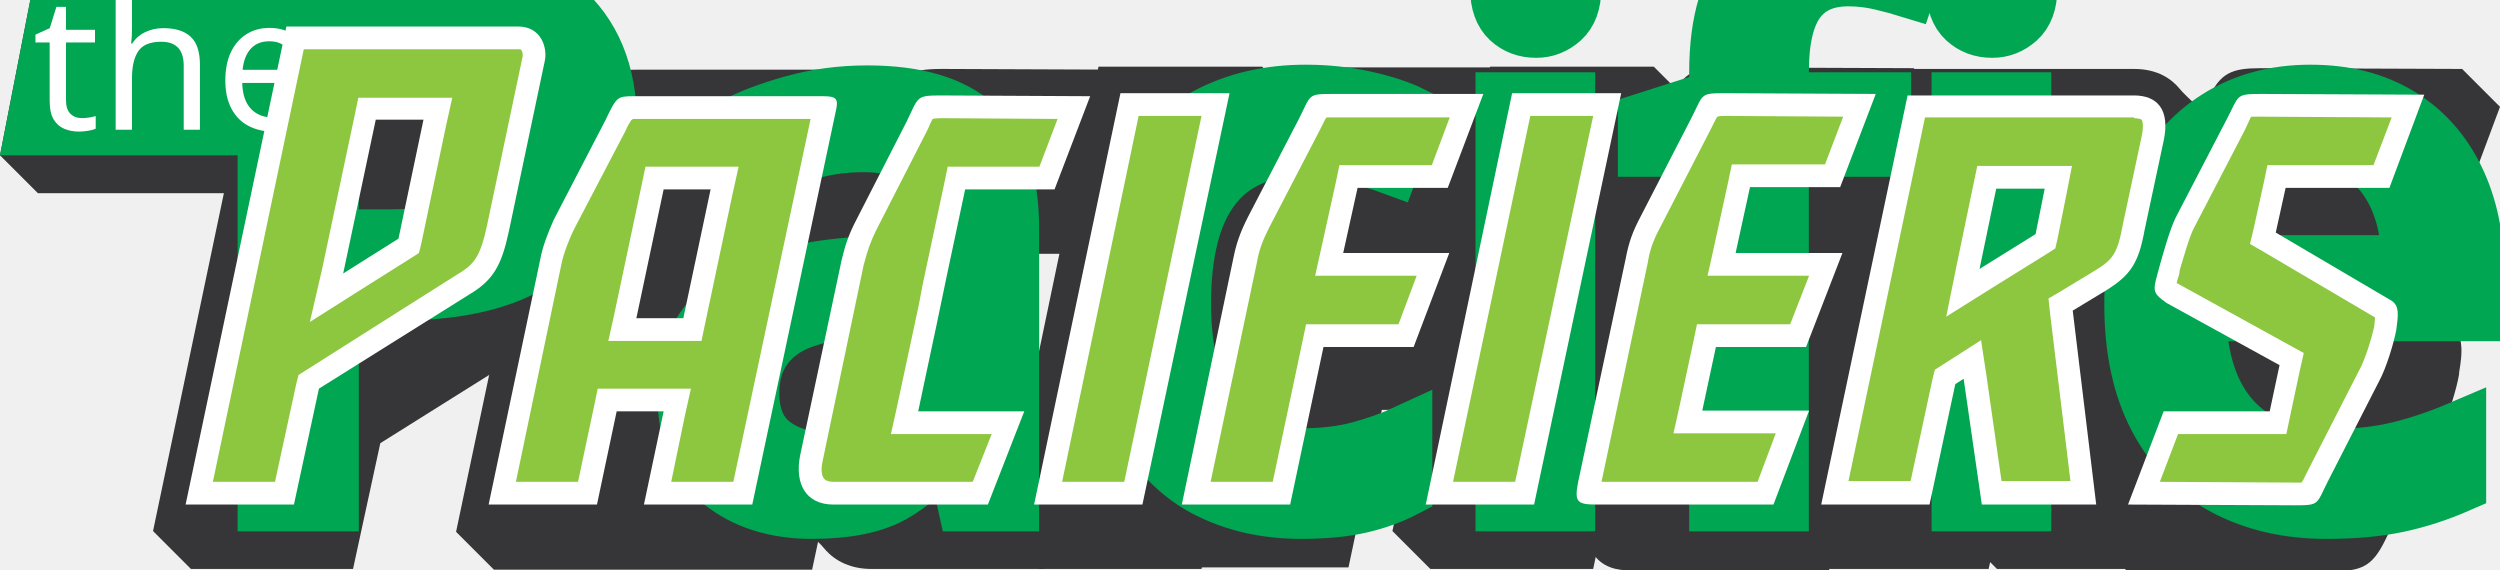
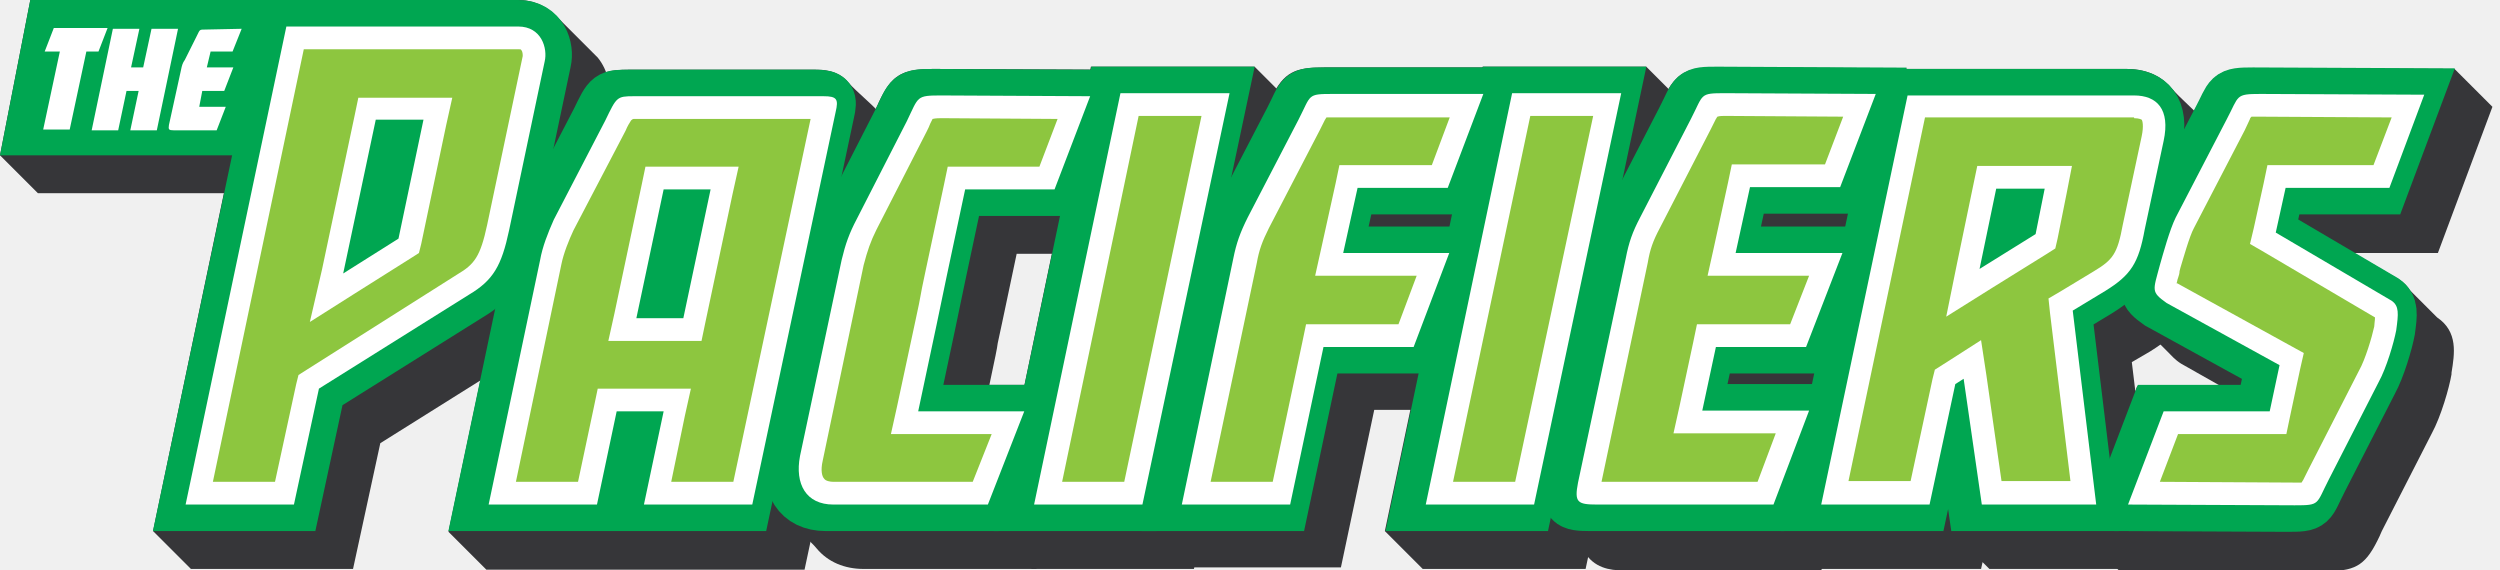
- <svg xmlns="http://www.w3.org/2000/svg" version="1.1" id="Layer_3" x="0px" y="0px" viewBox="0 0 330 75.2" enable-background="new 0 0 330 75.2" xml:space="preserve">
-   <polygon id="XMLID_14_" fill="#363639" points="44.3,0 4,0 0,20.5 5,25.5 49.3,25.5 49.3,5 " />
+ <svg xmlns="http://www.w3.org/2000/svg" version="1.1" id="Layer_3" x="0px" y="0px" viewBox="-234 263.8 330 75.2" enable-background="new -234 263.8 330 75.2" xml:space="preserve">
+   <polygon id="XMLID_14_" fill="#363639" points="-189.7,263.8 -230,263.8 -234,284.3 -229,289.3 -184.7,289.3 -184.7,268.8 " />
  <g id="XMLID_2_">
-     <path id="XMLID_3_" fill="#363639" d="M118,15.9c-1.2-1.6-4.1-3.9-5-5c-1.4-1.7-3.5-1.7-4.4-1.7H83.9c0,0,0,0,0,0   c-4.3,0-5.3,1.3-7.1,5L70,27.4l-0.1,0.2c-0.7,1.7-1.6,3.9-2,6.1l-7.7,36.5l5,5h42l11.6-54.5C118.9,19.7,119.4,17.7,118,15.9z" />
-     <path id="XMLID_5_" fill="#363639" d="M135.2,33.5h11.4l7.4-19.3l-5-5l-24.7-0.1c-4.3,0-5.6,0.8-7.3,4.4c-0.1,0.3-0.3,0.6-0.4,0.9   L110,27.3c-1.1,2.1-1.7,3.8-2.3,6.3l-5.5,26c-0.6,3.1,0,5.9,1.6,7.8c0.9,1.1,4.4,4.2,5,5c1.5,1.8,3.7,2.7,6.2,2.7h22.8l7.5-19.3   l-5-5h-8.7c0.8-3.8,1-4.7,1.1-5.5C132.9,44.3,133.2,43.1,135.2,33.5z" />
-     <polygon id="XMLID_6_" fill="#363639" points="166.6,8.8 145,8.8 132.2,70.1 137.2,75.1 158.6,75.1 171.6,13.8  " />
-     <polygon id="XMLID_7_" fill="#363639" points="218.3,8.8 196.7,8.8 183.8,70.1 188.8,75.1 210.3,75.1 223.3,13.8  " />
-     <path id="XMLID_21_" fill="#363639" d="M78.9,7.6c-0.1-0.1-0.2-0.2-0.3-0.3l0,0l-0.4-0.4c0,0-0.1-0.1-0.1-0.1l-4.9-4.9   C71.9,0.7,70.3,0,68.4,0H34.9L20.2,70.1l5,5h21.4l3.6-16.6l18.5-11.6c4.5-2.7,5.9-5.7,6.9-10.8l4.7-22.2   C80.8,11.8,80.3,9.3,78.9,7.6z" />
-     <path id="XMLID_8_" fill="#363639" d="M205.8,13.9l-5-5h-25c-3.9,0-5.3,0.6-7,4c-0.2,0.4-0.4,0.8-0.6,1.2l-6.7,12.9   c-1.2,2.3-1.7,4-2.2,6.2l-7.7,36.7l5,5h21.4l4.4-20.8H194l7.4-19.4l-2.5-2.5L205.8,13.9z" />
-     <path id="XMLID_16_" fill="#363639" d="M250.6,32.3l7-18.3l-5-5l-25-0.1c-3.9,0-5.3,0.6-7,4c-0.2,0.4-0.4,0.8-0.6,1.3l-6.7,13   c-1.2,2.2-1.8,4-2.2,6.3l-6.3,29.7c-0.2,1.2-0.7,3.5,0.8,5.3c1.1,1.3,4.2,4,5,5c1.5,1.8,3.7,1.8,5.1,1.8h25.7l7.4-19.4l-2.6-2.6   l7-18.2L250.6,32.3z" />
-     <path id="XMLID_10_" fill="#363639" d="M292.7,16.7c-0.7-0.9-4.4-4.2-5-5c-1-1.2-2.8-2.6-6-2.6h-32.7l-12.9,61l5,5h21.4l0.2-0.9   l0.9,0.9h22.1l-3.3-27.3l2.4-1.4c4.2-2.6,5.8-5,6.8-10.4l2.5-11.6C294.7,21.2,294.2,18.6,292.7,16.7z" />
-     <path id="XMLID_12_" fill="#363639" d="M322.7,41.9l-3.6-3.6c-0.3-0.5-0.8-1-1.4-1.4l-6-3.5h11.1l7.2-19.3l-5-5l-26.6-0.1   c-3.8,0-5.3,0.6-6.9,4c-0.2,0.4-0.4,0.8-0.7,1.3L284,27.2c-0.8,1.6-1.6,4.2-2.2,6.5l-0.4,1.4c-0.7,2.4-1,4.3,0.6,6.2l0,0l0.1,0.1   c0.2,0.3,0.5,0.5,0.8,0.8l4.2,4.2c0.5,0.5,1,1.1,1.8,1.6l5.3,3h-11.1l-7.4,19.3l5,5l27.1,0.1c3.9,0,5.3-0.6,7-4   c0.2-0.4,0.4-0.8,0.6-1.3l6.6-12.9c1.2-2.2,2.3-6,2.6-7.8l0-0.2C325,46.7,325.5,43.8,322.7,41.9z" />
+     <path id="XMLID_3_" fill="#363639" d="M-117,279.7c-1.2-1.6-4.1-3.9-5-5c-1.4-1.7-3.5-1.7-4.4-1.7h-24.7l0,0c-4.3,0-5.3,1.3-7.1,5   l-6.8,13.2l-0.1,0.2c-0.7,1.7-1.6,3.9-2,6.1l-7.7,36.5l5,5h42l11.6-54.5C-116.1,283.5-115.6,281.5-117,279.7z" />
+     <path id="XMLID_5_" fill="#363639" d="M-99.8,297.3h11.4L-81,278l-5-5l-24.7-0.1c-4.3,0-5.6,0.8-7.3,4.4c-0.1,0.3-0.3,0.6-0.4,0.9   l-6.6,12.9c-1.1,2.1-1.7,3.8-2.3,6.3l-5.5,26c-0.6,3.1,0,5.9,1.6,7.8c0.9,1.1,4.4,4.2,5,5c1.5,1.8,3.7,2.7,6.2,2.7h22.8l7.5-19.3   l-5-5h-8.7c0.8-3.8,1-4.7,1.1-5.5C-102.1,308.1-101.8,306.9-99.8,297.3z" />
+     <polygon id="XMLID_6_" fill="#363639" points="-68.4,272.6 -90,272.6 -102.8,333.9 -97.8,338.9 -76.4,338.9 -63.4,277.6  " />
+     <polygon id="XMLID_7_" fill="#363639" points="-16.7,272.6 -38.3,272.6 -51.2,333.9 -46.2,338.9 -24.7,338.9 -11.7,277.6  " />
+     <path id="XMLID_21_" fill="#363639" d="M-155.1,271.4c-0.1-0.1-0.2-0.2-0.3-0.3l0,0l-0.4-0.4l-0.1-0.1l-4.9-4.9   c-1.3-1.2-2.9-1.9-4.8-1.9h-33.5l-14.7,70.1l5,5h21.4l3.6-16.6l18.5-11.6c4.5-2.7,5.9-5.7,6.9-10.8l4.7-22.2   C-153.2,275.6-153.7,273.1-155.1,271.4z" />
+     <path id="XMLID_8_" fill="#363639" d="M-29.2,277.7l-5-5h-25c-3.9,0-5.3,0.6-7,4c-0.2,0.4-0.4,0.8-0.6,1.2l-6.7,12.9   c-1.2,2.3-1.7,4-2.2,6.2l-7.7,36.7l5,5H-57l4.4-20.8H-41l7.4-19.4l-2.5-2.5L-29.2,277.7z" />
+     <path id="XMLID_16_" fill="#363639" d="M15.6,296.1l7-18.3l-5-5l-25-0.1c-3.9,0-5.3,0.6-7,4c-0.2,0.4-0.4,0.8-0.6,1.3l-6.7,13   c-1.2,2.2-1.8,4-2.2,6.3l-6.3,29.7c-0.2,1.2-0.7,3.5,0.8,5.3c1.1,1.3,4.2,4,5,5c1.5,1.8,3.7,1.8,5.1,1.8H6.4l7.4-19.4l-2.6-2.6   l7-18.2L15.6,296.1z" />
+     <path id="XMLID_10_" fill="#363639" d="M57.7,280.5c-0.7-0.9-4.4-4.2-5-5c-1-1.2-2.8-2.6-6-2.6H14l-12.9,61l5,5h21.4l0.2-0.9   l0.9,0.9h22.1l-3.3-27.3l2.4-1.4c4.2-2.6,5.8-5,6.8-10.4l2.5-11.6C59.7,285,59.2,282.4,57.7,280.5z" />
+     <path id="XMLID_12_" fill="#363639" d="M87.7,305.7l-3.6-3.6c-0.3-0.5-0.8-1-1.4-1.4l-6-3.5h11.1l7.2-19.3l-5-5l-26.6-0.1   c-3.8,0-5.3,0.6-6.9,4c-0.2,0.4-0.4,0.8-0.7,1.3L49,291c-0.8,1.6-1.6,4.2-2.2,6.5l-0.4,1.4c-0.7,2.4-1,4.3,0.6,6.2l0,0l0.1,0.1   c0.2,0.3,0.5,0.5,0.8,0.8l4.2,4.2c0.5,0.5,1,1.1,1.8,1.6l5.3,3H48.1l-7.4,19.3l5,5l27.1,0.1c3.9,0,5.3-0.6,7-4   c0.2-0.4,0.4-0.8,0.6-1.3L87,321c1.2-2.2,2.3-6,2.6-7.8V313C90,310.5,90.5,307.6,87.7,305.7z" />
  </g>
-   <text id="XMLID_1_" transform="matrix(1 0 0 1 25.1655 66.6328)" fill="#00A651" stroke="#00A651" stroke-width="7" stroke-miterlimit="2" font-family="'RevengerStrongBB-Italic'" font-size="100px">Pacifiers</text>
-   <polygon id="XMLID_11_" fill="#00A651" points="0,20.5 44.3,20.5 44.3,0 4,0 " />
-   <text id="XMLID_28_" transform="matrix(1 0 0 1 4.2896 17.1211)" fill="#FFFFFF" font-family="'RevengerStrongBB-Italic'" font-size="24.61px">the</text>
+   <g enable-background="new    ">
+     <path fill="#00A651" d="M-196.2,267.3h30.6c3.1,0,3.9,2.9,3.5,4.6l-4.7,22.3c-1,4.7-2.1,6.6-5.3,8.5l-19.8,12.4l-3.3,15.3h-14.3   L-196.2,267.3z M-181.4,295.3l3.3-15.7h-6.3l-4.3,20.3L-181.4,295.3z" />
+     <path fill="#00A651" d="M-126.3,276.5c1.8,0,2,0.4,1.6,2.1l-11,51.8H-150l2.6-12.3h-6.2l-2.6,12.3h-14.3l6.8-32.3   c0.3-1.7,1-3.5,1.8-5.3l6.8-13.1c1.6-3.3,1.5-3.2,4.3-3.2H-126.3z M-144.8,305.8l3.6-17h-6.2l-3.6,17H-144.8z" />
+     <path fill="#00A651" d="M-91.1,276.5l-4.7,12.3h-11.8c-5.2,24.4-1,4.9-6.2,29.3h14l-4.8,12.3H-125c-3.6,0-5.1-2.7-4.4-6.4l5.5-25.9   c0.5-2.1,1-3.5,2-5.4l6.6-12.9c1.6-3.3,1.2-3.4,4.6-3.4L-91.1,276.5z" />
+     <path fill="#00A651" d="M-87.1,276.1h14.4l-11.5,54.3h-14.3L-87.1,276.1z" />
+     <path fill="#00A651" d="M-48.4,309.6h-11.9l-4.4,20.8H-79l6.8-32.5c0.4-2,0.9-3.4,1.9-5.4l6.7-12.9c1.7-3.3,1.1-3.4,4.5-3.4h19.9   l-4.7,12.4h-11.9l-1.9,8.6h14L-48.4,309.6z" />
+     <path fill="#00A651" d="M-35.4,276.1H-21l-11.5,54.3h-14.3L-35.4,276.1z" />
+     <path fill="#00A651" d="M12.6,276.2l-4.7,12.3H-4l-1.9,8.7H8.2l-4.8,12.4H-8.5l-1.8,8.4H3.8l-4.7,12.4h-23.3c-2.6,0-3-0.3-2.5-2.9   l6.3-29.6c0.4-2.1,0.9-3.5,1.9-5.4l6.7-13c1.7-3.3,1.1-3.4,4.5-3.4L12.6,276.2z" />
+     <path fill="#00A651" d="M16.8,276.4c11,0,19.1,0,29.9,0c3,0,4.8,1.8,3.9,6l-2.5,11.7c-0.8,4.4-1.8,6-5.2,8.1l-4.3,2.6l3.1,25.6   H26.6l-2.4-16.6l-1.1,0.7l-3.4,15.9H5.4L16.8,276.4z M33.7,294.7l1.2-6h-6.4l-2.2,10.6L33.7,294.7z" />
+     <path fill="#00A651" d="M85,276.3l-4.6,12.3H66.7l-1.3,5.9l15.3,9c1,0.7,0.9,1.7,0.6,3.9c-0.3,1.6-1.3,5-2.3,6.8l-6.6,12.9   c-1.7,3.3-1.1,3.4-4.5,3.4l-22-0.1l4.7-12.3h14l1.3-6.1L51,303.8c-2.1-1.5-1.8-1.6-0.9-5c0.4-1.4,1.3-4.7,2.1-6.3l6.7-12.9   c1.7-3.2,1.1-3.4,4.5-3.4L85,276.3z" />
+   </g>
+   <g enable-background="new    ">
+     <path fill="none" stroke="#00A651" stroke-width="7" stroke-miterlimit="2" d="M-196.2,267.3h30.6c3.1,0,3.9,2.9,3.5,4.6l-4.7,22.3   c-1,4.7-2.1,6.6-5.3,8.5l-19.8,12.4l-3.3,15.3h-14.3L-196.2,267.3z M-181.4,295.3l3.3-15.7h-6.3l-4.3,20.3L-181.4,295.3z" />
+     <path fill="none" stroke="#00A651" stroke-width="7" stroke-miterlimit="2" d="M-126.3,276.5c1.8,0,2,0.4,1.6,2.1l-11,51.8H-150   l2.6-12.3h-6.2l-2.6,12.3h-14.3l6.8-32.3c0.3-1.7,1-3.5,1.8-5.3l6.8-13.1c1.6-3.3,1.5-3.2,4.3-3.2H-126.3z M-144.8,305.8l3.6-17   h-6.2l-3.6,17H-144.8z" />
+     <path fill="none" stroke="#00A651" stroke-width="7" stroke-miterlimit="2" d="M-91.1,276.5l-4.7,12.3h-11.8   c-5.2,24.4-1,4.9-6.2,29.3h14l-4.8,12.3H-125c-3.6,0-5.1-2.7-4.4-6.4l5.5-25.9c0.5-2.1,1-3.5,2-5.4l6.6-12.9   c1.6-3.3,1.2-3.4,4.6-3.4L-91.1,276.5z" />
+     <path fill="none" stroke="#00A651" stroke-width="7" stroke-miterlimit="2" d="M-87.1,276.1h14.4l-11.5,54.3h-14.3L-87.1,276.1z" />
+     <path fill="none" stroke="#00A651" stroke-width="7" stroke-miterlimit="2" d="M-48.4,309.6h-11.9l-4.4,20.8H-79l6.8-32.5   c0.4-2,0.9-3.4,1.9-5.4l6.7-12.9c1.7-3.3,1.1-3.4,4.5-3.4h19.9l-4.7,12.4h-11.9l-1.9,8.6h14L-48.4,309.6z" />
+     <path fill="none" stroke="#00A651" stroke-width="7" stroke-miterlimit="2" d="M-35.4,276.1H-21l-11.5,54.3h-14.3L-35.4,276.1z" />
+     <path fill="none" stroke="#00A651" stroke-width="7" stroke-miterlimit="2" d="M12.6,276.2l-4.7,12.3H-4l-1.9,8.7H8.2l-4.8,12.4   H-8.5l-1.8,8.4H3.8l-4.7,12.4h-23.3c-2.6,0-3-0.3-2.5-2.9l6.3-29.6c0.4-2.1,0.9-3.5,1.9-5.4l6.7-13c1.7-3.3,1.1-3.4,4.5-3.4   L12.6,276.2z" />
+     <path fill="none" stroke="#00A651" stroke-width="7" stroke-miterlimit="2" d="M16.8,276.4c11,0,19.1,0,29.9,0c3,0,4.8,1.8,3.9,6   l-2.5,11.7c-0.8,4.4-1.8,6-5.2,8.1l-4.3,2.6l3.1,25.6H26.6l-2.4-16.6l-1.1,0.7l-3.4,15.9H5.4L16.8,276.4z M33.7,294.7l1.2-6h-6.4   l-2.2,10.6L33.7,294.7z" />
+     <path fill="none" stroke="#00A651" stroke-width="7" stroke-miterlimit="2" d="M85,276.3l-4.6,12.3H66.7l-1.3,5.9l15.3,9   c1,0.7,0.9,1.7,0.6,3.9c-0.3,1.6-1.3,5-2.3,6.8l-6.6,12.9c-1.7,3.3-1.1,3.4-4.5,3.4l-22-0.1l4.7-12.3h14l1.3-6.1L51,303.8   c-2.1-1.5-1.8-1.6-0.9-5c0.4-1.4,1.3-4.7,2.1-6.3l6.7-12.9c1.7-3.2,1.1-3.4,4.5-3.4L85,276.3z" />
+   </g>
+   <polygon id="XMLID_11_" fill="#00A651" points="-234,284.3 -189.7,284.3 -189.7,263.8 -230,263.8 " />
+   <g enable-background="new    ">
+     <path fill="#FFFFFF" d="M-228.1,270.6l1.2-3.1h7.1l-1.2,3.1h-1.6l-2.2,10.3h-3.5l2.2-10.3H-228.1z" />
+     <path fill="#FFFFFF" d="M-219.1,267.6h3.5l-1.1,5.1h1.6l1.1-5.1h3.5l-2.8,13.4h-3.5l1.1-5.2h-1.6l-1.1,5.2h-3.5L-219.1,267.6z" />
+     <path fill="#FFFFFF" d="M-202.1,267.6l-1.2,3h-2.9l-0.5,2.1h3.5l-1.2,3.1h-2.9l-0.4,2.1h3.5l-1.2,3.1h-5.7c-0.6,0-0.7-0.1-0.6-0.7   l1.6-7.3c0.1-0.5,0.2-0.9,0.5-1.3l1.6-3.2c0.4-0.8,0.3-0.8,1.1-0.8L-202.1,267.6z" />
+   </g>
  <g id="XMLID_4_">
    <g id="XMLID_9_">
-       <path id="XMLID_110_" fill="#8DC63F" d="M26.3,65.1L39,5h29.4c0.7,0,1.2,0.2,1.6,0.7c0.5,0.6,0.6,1.5,0.4,2.1l-4.7,22.3    c-0.9,4.4-1.8,5.9-4.6,7.5L40.7,50.4l-3.2,14.7H26.3z M43.1,39.3l10.8-6.8l3.8-18.1h-9.4L43.1,39.3z" />
-       <path id="XMLID_53_" fill="#FFFFFF" d="M68.4,6.5c0.2,0,0.4,0,0.4,0.1c0.2,0.2,0.2,0.6,0.2,0.8l0,0l0,0l-4.7,22.3    c-0.9,4.2-1.7,5.2-3.9,6.5l0,0l0,0L40.5,48.8l-1.1,0.7l-0.3,1.2l-2.8,12.9h-8.2l12-57.1H68.4 M40.9,42.5l6-3.8l7.3-4.6l1.1-0.7    l0.3-1.2l3.3-15.7l0.8-3.6h-3.7h-6.3h-2.4l-0.5,2.4l-4.3,20.3L40.9,42.5 M68.4,3.5H37.8L24.5,66.6h14.3l3.3-15.3l19.8-12.4    c3.2-1.9,4.3-3.8,5.3-8.5l4.7-22.3C72.3,6.4,71.5,3.5,68.4,3.5L68.4,3.5z M55.9,15.8l-3.3,15.7l-7.3,4.6l4.3-20.3H55.9L55.9,15.8z    " />
+       <path id="XMLID_110_" fill="#8DC63F" d="M-207.7,328.9l12.7-60.1h29.4c0.7,0,1.2,0.2,1.6,0.7c0.5,0.6,0.6,1.5,0.4,2.1l-4.7,22.3    c-0.9,4.4-1.8,5.9-4.6,7.5l-20.4,12.8l-3.2,14.7H-207.7z M-190.9,303.1l10.8-6.8l3.8-18.1h-9.4L-190.9,303.1z" />
+       <path id="XMLID_53_" fill="#FFFFFF" d="M-165.6,270.3c0.2,0,0.4,0,0.4,0.1c0.2,0.2,0.2,0.6,0.2,0.8l0,0l0,0l-4.7,22.3    c-0.9,4.2-1.7,5.2-3.9,6.5l0,0l0,0l-19.9,12.6l-1.1,0.7l-0.3,1.2l-2.8,12.9h-8.2l12-57.1H-165.6 M-193.1,306.3l6-3.8l7.3-4.6    l1.1-0.7l0.3-1.2l3.3-15.7l0.8-3.6h-3.7h-6.3h-2.4l-0.5,2.4l-4.3,20.3L-193.1,306.3 M-165.6,267.3h-30.6l-13.3,63.1h14.3l3.3-15.3    l19.8-12.4c3.2-1.9,4.3-3.8,5.3-8.5l4.7-22.3C-161.7,270.2-162.5,267.3-165.6,267.3L-165.6,267.3z M-178.1,279.6l-3.3,15.7    l-7.3,4.6l4.3-20.3H-178.1L-178.1,279.6z" />
    </g>
    <g id="XMLID_26_">
-       <path id="XMLID_129_" fill="#8DC63F" d="M86.8,65.1l2.6-12.3h-9.3l-2.6,12.3H66.3l6.4-30.5c0.3-1.7,1.1-3.6,1.7-5l6.8-13l0.1-0.2    c0.5-1,1-2,1.2-2.1c0.1-0.1,0.9-0.1,1.3-0.1c0,0,25.1,0,25.2,0c0,0.1-10.8,50.9-10.8,50.9H86.8z M82.1,43.5h9.3l4.2-20h-9.3    L82.1,43.5z" />
-       <path id="XMLID_116_" fill="#FFFFFF" d="M83.7,15.7l0.2,0l0.2,0H107L96.8,63.6h-8.2l1.8-8.7l0.8-3.6h-3.7h-6.2h-2.4l-0.5,2.4    l-2.1,9.9h-8.2l6-28.7l0,0l0,0c0.3-1.5,1-3.2,1.6-4.5l6.8-13l0,0l0,0l0.1-0.2c0.2-0.5,0.5-1,0.7-1.3    C83.5,15.7,83.6,15.7,83.7,15.7 M80.3,45H84h6.2h2.4l0.5-2.4l3.6-17l0.8-3.6h-3.7h-6.2h-2.4l-0.5,2.4l-3.6,17L80.3,45 M83.7,12.7    c-2.3,0-2.3,0.1-3.8,3.2L73.1,29c-0.8,1.8-1.5,3.6-1.8,5.3l-6.8,32.3h14.3l2.6-12.3h6.2L85,66.6h14.3l11-51.8    c0.4-1.7,0.2-2.1-1.6-2.1H84.2C84,12.7,83.9,12.7,83.7,12.7L83.7,12.7z M93.8,25l-3.6,17H84l3.6-17H93.8L93.8,25z" />
+       <path id="XMLID_129_" fill="#8DC63F" d="M-147.2,328.9l2.6-12.3h-9.3l-2.6,12.3h-11.2l6.4-30.5c0.3-1.7,1.1-3.6,1.7-5l6.8-13    l0.1-0.2c0.5-1,1-2,1.2-2.1c0.1-0.1,0.9-0.1,1.3-0.1c0,0,25.1,0,25.2,0c0,0.1-10.8,50.9-10.8,50.9H-147.2z M-151.9,307.3h9.3    l4.2-20h-9.3L-151.9,307.3z" />
+       <path id="XMLID_116_" fill="#FFFFFF" d="M-150.3,279.5h0.2h0.2h22.9l-10.2,47.9h-8.2l1.8-8.7l0.8-3.6h-3.7h-6.2h-2.4l-0.5,2.4    l-2.1,9.9h-8.2l6-28.7l0,0l0,0c0.3-1.5,1-3.2,1.6-4.5l6.8-13l0,0l0,0l0.1-0.2c0.2-0.5,0.5-1,0.7-1.3    C-150.5,279.5-150.4,279.5-150.3,279.5 M-153.7,308.8h3.7h6.2h2.4l0.5-2.4l3.6-17l0.8-3.6h-3.7h-6.2h-2.4l-0.5,2.4l-3.6,17    L-153.7,308.8 M-150.3,276.5c-2.3,0-2.3,0.1-3.8,3.2l-6.8,13.1c-0.8,1.8-1.5,3.6-1.8,5.3l-6.8,32.3h14.3l2.6-12.3h6.2l-2.6,12.3    h14.3l11-51.8c0.4-1.7,0.2-2.1-1.6-2.1h-24.5C-150,276.5-150.1,276.5-150.3,276.5L-150.3,276.5z M-140.2,288.8l-3.6,17h-6.2    l3.6-17H-140.2L-140.2,288.8z" />
    </g>
    <g id="XMLID_38_">
-       <path id="XMLID_109_" fill="#8DC63F" d="M110,65.1c-1.1,0-1.9-0.3-2.4-0.9c-0.6-0.8-0.8-2.1-0.5-3.7l5.5-25.9c0.5-2,1-3.3,1.9-5    l6.6-12.9c0.2-0.4,0.4-0.8,0.5-1.1c0.3-0.6,0.6-1.3,0.7-1.4c0.2-0.1,1.3-0.1,2-0.1l17.4,0.1l-3.6,9.3h-12l-0.3,1.2    c-2.6,12.2-2.9,13.4-3.1,14.7c-0.2,1.2-0.5,2.4-3.1,14.6l-0.4,1.8H133l-3.6,9.3H110z" />
-       <path id="XMLID_65_" fill="#FFFFFF" d="M124.3,15.6l15.3,0.1l-2.4,6.3h-9.7h-2.4l-0.5,2.4c-2.6,12.2-2.9,13.5-3.1,14.7    c-0.2,1.2-0.5,2.4-3.1,14.6l-0.8,3.6h3.7h9.6l-2.5,6.3H110c-0.4,0-1-0.1-1.2-0.4c-0.3-0.3-0.5-1.1-0.2-2.4L114,35    c0.5-1.9,0.9-3.1,1.7-4.7l6.6-12.9l0,0l0,0c0.2-0.4,0.4-0.8,0.5-1.1c0.1-0.2,0.2-0.4,0.3-0.6C123.5,15.6,124,15.6,124.3,15.6     M124.3,12.6c-3.4,0-3,0.1-4.6,3.4l-6.6,12.9c-1,1.9-1.5,3.3-2,5.4l-5.5,25.9c-0.7,3.7,0.8,6.4,4.4,6.4h20.4l4.8-12.3h-14    c5.2-24.4,1-4.9,6.2-29.3h11.8l4.7-12.3L124.3,12.6L124.3,12.6z" />
+       <path id="XMLID_109_" fill="#8DC63F" d="M-124,328.9c-1.1,0-1.9-0.3-2.4-0.9c-0.6-0.8-0.8-2.1-0.5-3.7l5.5-25.9c0.5-2,1-3.3,1.9-5    l6.6-12.9c0.2-0.4,0.4-0.8,0.5-1.1c0.3-0.6,0.6-1.3,0.7-1.4c0.2-0.1,1.3-0.1,2-0.1l17.4,0.1l-3.6,9.3h-12l-0.3,1.2    c-2.6,12.2-2.9,13.4-3.1,14.7c-0.2,1.2-0.5,2.4-3.1,14.6l-0.4,1.8h13.8l-3.6,9.3H-124z" />
+       <path id="XMLID_65_" fill="#FFFFFF" d="M-109.7,279.4l15.3,0.1l-2.4,6.3h-9.7h-2.4l-0.5,2.4c-2.6,12.2-2.9,13.5-3.1,14.7    c-0.2,1.2-0.5,2.4-3.1,14.6l-0.8,3.6h3.7h9.6l-2.5,6.3H-124c-0.4,0-1-0.1-1.2-0.4c-0.3-0.3-0.5-1.1-0.2-2.4l5.4-25.8    c0.5-1.9,0.9-3.1,1.7-4.7l6.6-12.9l0,0l0,0c0.2-0.4,0.4-0.8,0.5-1.1c0.1-0.2,0.2-0.4,0.3-0.6C-110.5,279.4-110,279.4-109.7,279.4     M-109.7,276.4c-3.4,0-3,0.1-4.6,3.4l-6.6,12.9c-1,1.9-1.5,3.3-2,5.4l-5.5,25.9c-0.7,3.7,0.8,6.4,4.4,6.4h20.4l4.8-12.3h-14    c5.2-24.4,1-4.9,6.2-29.3h11.8l4.7-12.3L-109.7,276.4L-109.7,276.4z" />
    </g>
    <g id="XMLID_44_">
-       <polygon id="XMLID_106_" fill="#8DC63F" points="138.3,65.1 149.1,13.8 160.4,13.8 149.5,65.1   " />
-       <path id="XMLID_71_" fill="#FFFFFF" d="M158.6,15.3l-10.2,48.3h-8.2l10.1-48.3H158.6 M162.3,12.3h-14.4l-11.4,54.3h14.3    L162.3,12.3L162.3,12.3z" />
+       <polygon id="XMLID_106_" fill="#8DC63F" points="-95.7,328.9 -84.9,277.6 -73.6,277.6 -84.5,328.9   " />
+       <path id="XMLID_71_" fill="#FFFFFF" d="M-75.4,279.1l-10.2,48.3h-8.2l10.1-48.3H-75.4 M-71.7,276.1h-14.4l-11.4,54.3h14.3    L-71.7,276.1L-71.7,276.1z" />
    </g>
    <g id="XMLID_50_">
-       <path id="XMLID_105_" fill="#8DC63F" d="M157.8,65.1l6.4-30.7c0.4-1.9,0.8-3.1,1.8-5l6.7-12.9c0.3-0.5,0.5-1,0.7-1.4    c0.2-0.5,0.5-1,0.6-1.1c0.2-0.1,1.2-0.1,1.9-0.1h17.7l-3.6,9.4H178l-2.6,11.6h13.7l-3.6,9.4h-12.1L169,65.1H157.8z" />
-       <path id="XMLID_75_" fill="#FFFFFF" d="M191.4,15.4l-2.4,6.4h-9.8h-2.4l-0.5,2.4l-1.9,8.6l-0.8,3.6h3.7h9.7l-2.4,6.4h-9.8h-2.4    l-0.5,2.4l-3.9,18.4h-8.2l6.1-28.9c0.3-1.7,0.7-2.8,1.6-4.6l6.7-12.9c0.3-0.6,0.5-1,0.7-1.4c0.1-0.1,0.1-0.2,0.2-0.3    c0.3,0,0.7,0,1,0H191.4 M195.8,12.4h-19.9c-3.4,0-2.8,0.1-4.5,3.4l-6.7,12.9c-1,2-1.5,3.4-1.9,5.4L156,66.6h14.3l4.4-20.8h11.9    l4.7-12.4h-14l1.9-8.6h11.9L195.8,12.4L195.8,12.4z" />
+       <path id="XMLID_105_" fill="#8DC63F" d="M-76.2,328.9l6.4-30.7c0.4-1.9,0.8-3.1,1.8-5l6.7-12.9c0.3-0.5,0.5-1,0.7-1.4    c0.2-0.5,0.5-1,0.6-1.1c0.2-0.1,1.2-0.1,1.9-0.1h17.7l-3.6,9.4h-12l-2.6,11.6h13.7l-3.6,9.4h-12.1l-4.4,20.8H-76.2z" />
+       <path id="XMLID_75_" fill="#FFFFFF" d="M-42.6,279.2l-2.4,6.4h-9.8h-2.4l-0.5,2.4l-1.9,8.6l-0.8,3.6h3.7h9.7l-2.4,6.4h-9.8h-2.4    l-0.5,2.4l-3.9,18.4h-8.2l6.1-28.9c0.3-1.7,0.7-2.8,1.6-4.6l6.7-12.9c0.3-0.6,0.5-1,0.7-1.4c0.1-0.1,0.1-0.2,0.2-0.3    c0.3,0,0.7,0,1,0h15.3 M-38.2,276.2h-19.9c-3.4,0-2.8,0.1-4.5,3.4l-6.7,12.9c-1,2-1.5,3.4-1.9,5.4l-6.8,32.5h14.3l4.4-20.8h11.9    l4.7-12.4h-14l1.9-8.6h11.9L-38.2,276.2L-38.2,276.2z" />
    </g>
    <g id="XMLID_56_">
-       <polygon id="XMLID_104_" fill="#8DC63F" points="190,65.1 200.8,13.8 212.1,13.8 201.2,65.1   " />
-       <path id="XMLID_82_" fill="#FFFFFF" d="M210.3,15.3L200,63.6h-8.2L202,15.3H210.3 M214,12.3h-14.4l-11.4,54.3h14.3L214,12.3    L214,12.3z" />
+       <polygon id="XMLID_104_" fill="#8DC63F" points="-44,328.9 -33.2,277.6 -21.9,277.6 -32.8,328.9   " />
+       <path id="XMLID_82_" fill="#FFFFFF" d="M-23.7,279.1L-34,327.4h-8.2l10.2-48.3H-23.7 M-20,276.1h-14.4l-11.4,54.3h14.3L-20,276.1    L-20,276.1z" />
    </g>
    <g id="XMLID_62_">
-       <path id="XMLID_103_" fill="#8DC63F" d="M210.8,65.1c-0.6,0-1,0-1.2,0c0-0.2,0.1-0.5,0.2-1.1l6.3-29.6c0.4-2,0.8-3.2,1.8-5l6.7-13    c0.3-0.5,0.5-1,0.7-1.4c0.2-0.5,0.5-1,0.6-1.1c0.2-0.1,1.2-0.1,1.9-0.1l17.7,0.1l-3.6,9.3h-12.1l-2.6,11.7H241l-3.6,9.4h-12.1    l-2.4,11.4h13.8l-3.6,9.4H210.8z" />
-       <path id="XMLID_100_" fill="#FFFFFF" d="M227.7,15.3l15.6,0.1l-2.4,6.3H231h-2.4l-0.5,2.4l-1.9,8.7l-0.8,3.6h3.7h9.7l-2.5,6.4    h-9.8H224l-0.5,2.4l-1.8,8.4l-0.8,3.6h3.7h9.8l-2.4,6.4h-20.6l6.1-28.9l0,0l0,0c0.3-1.8,0.7-2.9,1.6-4.6l6.7-13    c0.3-0.6,0.5-1,0.7-1.4c0.1-0.1,0.1-0.2,0.2-0.3C227,15.3,227.4,15.3,227.7,15.3 M227.7,12.3c-3.4,0-2.8,0.1-4.5,3.4l-6.7,13    c-1,1.9-1.5,3.3-1.9,5.4l-6.3,29.6c-0.5,2.6-0.1,2.9,2.5,2.9h23.3l4.7-12.4h-14.1l1.8-8.4h11.9l4.8-12.4h-14.1l1.9-8.7h11.9    l4.7-12.3L227.7,12.3L227.7,12.3z" />
+       <path id="XMLID_103_" fill="#8DC63F" d="M-23.2,328.9c-0.6,0-1,0-1.2,0c0-0.2,0.1-0.5,0.2-1.1l6.3-29.6c0.4-2,0.8-3.2,1.8-5    l6.7-13c0.3-0.5,0.5-1,0.7-1.4c0.2-0.5,0.5-1,0.6-1.1c0.2-0.1,1.2-0.1,1.9-0.1l17.7,0.1L7.9,287H-4.2l-2.6,11.7H7l-3.6,9.4H-8.7    l-2.4,11.4H2.7l-3.6,9.4C-0.9,328.9-23.2,328.9-23.2,328.9z" />
+       <path id="XMLID_100_" fill="#FFFFFF" d="M-6.3,279.1l15.6,0.1l-2.4,6.3H-3h-2.4l-0.5,2.4l-1.9,8.7l-0.8,3.6h3.7h9.7l-2.5,6.4h-9.8    H-10l-0.5,2.4l-1.8,8.4l-0.8,3.6h3.7h9.8l-2.4,6.4h-20.6l6.1-28.9l0,0l0,0c0.3-1.8,0.7-2.9,1.6-4.6l6.7-13c0.3-0.6,0.5-1,0.7-1.4    c0.1-0.1,0.1-0.2,0.2-0.3C-7,279.1-6.6,279.1-6.3,279.1 M-6.3,276.1c-3.4,0-2.8,0.1-4.5,3.4l-6.7,13c-1,1.9-1.5,3.3-1.9,5.4    l-6.3,29.6c-0.5,2.6-0.1,2.9,2.5,2.9H0.1L4.8,318H-9.3l1.8-8.4H4.4l4.8-12.4H-4.9l1.9-8.7H8.9l4.7-12.3L-6.3,276.1L-6.3,276.1z" />
    </g>
    <g id="XMLID_68_">
-       <path id="XMLID_123_" fill="#8DC63F" d="M262.9,65.1l-2.5-17.6l-3.6,2.3l-3.3,15.3h-11.2l10.8-51h28.7c1,0,1.8,0.3,2.2,0.7    c0.5,0.6,0.6,1.8,0.3,3.4L281.6,30c-0.7,4.1-1.5,5.3-4.5,7.1l-5.1,3.1l3,24.9H262.9z M259.1,38.7l10.9-6.8l1.7-8.4h-9.5    L259.1,38.7z" />
-       <path id="XMLID_118_" fill="#FFFFFF" d="M281.7,15.6c0.7,0,1,0.2,1,0.2c0.1,0.1,0.3,0.8,0,2.2l-2.5,11.7l0,0l0,0    c-0.7,3.8-1.3,4.6-3.8,6.1l-4.3,2.6l-1.7,1l0.2,1.9l2.7,22.2h-9.1l-2-14l-0.7-4.6l-3.9,2.5l-1.1,0.7l-1.1,0.7l-0.3,1.2l-2.9,13.5    h-8.2l10.1-48H281.7 M256.9,41.8l5.9-3.7l7.4-4.6l1.1-0.7l0.3-1.3l1.2-6l0.7-3.6h-3.7h-6.4H261l-0.5,2.4l-2.2,10.6L256.9,41.8     M281.7,12.6c-10.8,0-18.9,0-29.9,0l-11.4,54h14.3l3.4-15.9l1.1-0.7l2.4,16.6h15.1L273.6,41l4.3-2.6c3.4-2.1,4.4-3.7,5.2-8.1    l2.5-11.7C286.5,14.4,284.7,12.6,281.7,12.6L281.7,12.6z M269.9,24.9l-1.2,6l-7.4,4.6l2.2-10.6H269.9L269.9,24.9z" />
+       <path id="XMLID_123_" fill="#8DC63F" d="M28.9,328.9l-2.5-17.6l-3.6,2.3l-3.3,15.3H8.3l10.8-51h28.7c1,0,1.8,0.3,2.2,0.7    c0.5,0.6,0.6,1.8,0.3,3.4l-2.7,11.8c-0.7,4.1-1.5,5.3-4.5,7.1L38,304l3,24.9H28.9z M25.1,302.5l10.9-6.8l1.7-8.4h-9.5L25.1,302.5z    " />
+       <path id="XMLID_118_" fill="#FFFFFF" d="M47.7,279.4c0.7,0,1,0.2,1,0.2c0.1,0.1,0.3,0.8,0,2.2l-2.5,11.7l0,0l0,0    c-0.7,3.8-1.3,4.6-3.8,6.1l-4.3,2.6l-1.7,1l0.2,1.9l2.7,22.2h-9.1l-2-14l-0.7-4.6l-3.9,2.5l-1.1,0.7l-1.1,0.7l-0.3,1.2l-2.9,13.5    H10l10.1-48h27.6 M22.9,305.6l5.9-3.7l7.4-4.6l1.1-0.7l0.3-1.3l1.2-6l0.7-3.6h-3.7h-6.4H27l-0.5,2.4l-2.2,10.6L22.9,305.6     M47.7,276.4c-10.8,0-18.9,0-29.9,0l-11.4,54h14.3l3.4-15.9l1.1-0.7l2.4,16.6h15.1l-3.1-25.6l4.3-2.6c3.4-2.1,4.4-3.7,5.2-8.1    l2.5-11.7C52.5,278.2,50.7,276.4,47.7,276.4L47.7,276.4z M35.9,288.7l-1.2,6l-7.4,4.6l2.2-10.6H35.9L35.9,288.7z" />
    </g>
    <g id="XMLID_79_">
-       <path id="XMLID_115_" fill="#8DC63F" d="M283,65.1l3.6-9.3h14.2l1.8-8.4l-15.8-8.7c-0.3-0.2-0.8-0.6-0.9-0.7    c0-0.2,0.2-0.9,0.4-1.7l0.2-0.9l0.1-0.4c0.4-1.4,1.2-4.3,1.9-5.6l6.7-12.9c0.3-0.6,0.5-1,0.7-1.4c0.2-0.5,0.5-1,0.6-1.1    c0.2-0.1,1.3-0.1,1.9-0.1l19.4,0.1l-3.5,9.3h-13.9l-1.8,8.1l16.2,9.5c0.2,0.2,0.2,0.6-0.1,2.4c-0.3,1.5-1.3,4.7-2.1,6.3L306,62.6    c-0.3,0.5-0.5,1-0.7,1.4c-0.2,0.5-0.5,1-0.6,1.1c-0.2,0.1-1.2,0.1-1.9,0.1L283,65.1z" />
-       <path id="XMLID_112_" fill="#FFFFFF" d="M298.4,15.4l17.3,0.1l-2.4,6.3h-11.6h-2.4l-0.5,2.4l-1.3,5.9l-0.5,2.1l1.9,1.1l14.6,8.6    c0,0.4-0.1,0.9-0.1,1.2c-0.3,1.4-1.2,4.4-2,5.8l0,0l0,0L304.7,62c-0.3,0.6-0.5,1-0.7,1.4c-0.1,0.1-0.1,0.2-0.2,0.3    c-0.3,0-0.7,0-1,0l-17.7-0.1l2.4-6.3h11.9h2.4l0.5-2.4l1.3-6.1l0.5-2.2l-2-1.1l-14.7-8.1c0,0,0,0-0.1,0c0.1-0.2,0.1-0.5,0.2-0.7    c0.1-0.3,0.2-0.6,0.2-0.9l0.1-0.4c0.4-1.3,1.2-4.2,1.8-5.3l6.7-12.9c0.3-0.6,0.5-1.1,0.7-1.5c0-0.1,0.1-0.2,0.2-0.3    C297.8,15.4,298.2,15.4,298.4,15.4 M298.4,12.4c-3.4,0-2.8,0.2-4.5,3.4l-6.7,12.9c-0.8,1.6-1.7,4.9-2.1,6.3    c-0.9,3.4-1.2,3.5,0.9,5l14.9,8.2l-1.3,6.1h-14l-4.7,12.3l22,0.1c3.4,0,2.8-0.1,4.5-3.4l6.6-12.9c1-1.8,2-5.2,2.3-6.8    c0.3-2.2,0.4-3.2-0.6-3.9l-15.3-9l1.3-5.9h13.7l4.6-12.3L298.4,12.4L298.4,12.4z" />
+       <path id="XMLID_115_" fill="#8DC63F" d="M49,328.9l3.6-9.3h14.2l1.8-8.4l-15.8-8.7c-0.3-0.2-0.8-0.6-0.9-0.7    c0-0.2,0.2-0.9,0.4-1.7l0.2-0.9l0.1-0.4c0.4-1.4,1.2-4.3,1.9-5.6l6.7-12.9c0.3-0.6,0.5-1,0.7-1.4c0.2-0.5,0.5-1,0.6-1.1    c0.2-0.1,1.3-0.1,1.9-0.1l19.4,0.1l-3.5,9.3H66.4l-1.8,8.1l16.2,9.5c0.2,0.2,0.2,0.6-0.1,2.4c-0.3,1.5-1.3,4.7-2.1,6.3l-6.6,13    c-0.3,0.5-0.5,1-0.7,1.4c-0.2,0.5-0.5,1-0.6,1.1c-0.2,0.1-1.2,0.1-1.9,0.1L49,328.9z" />
+       <path id="XMLID_112_" fill="#FFFFFF" d="M64.4,279.2l17.3,0.1l-2.4,6.3H67.7h-2.4l-0.5,2.4l-1.3,5.9L63,296l1.9,1.1l14.6,8.6    c0,0.4-0.1,0.9-0.1,1.2c-0.3,1.4-1.2,4.4-2,5.8l0,0l0,0l-6.7,13.1c-0.3,0.6-0.5,1-0.7,1.4c-0.1,0.1-0.1,0.2-0.2,0.3    c-0.3,0-0.7,0-1,0l-17.7-0.1l2.4-6.3h11.9h2.4l0.5-2.4l1.3-6.1l0.5-2.2l-2-1.1l-14.7-8.1c0,0,0,0-0.1,0c0.1-0.2,0.1-0.5,0.2-0.7    c0.1-0.3,0.2-0.6,0.2-0.9l0.1-0.4c0.4-1.3,1.2-4.2,1.8-5.3l6.7-12.9c0.3-0.6,0.5-1.1,0.7-1.5c0-0.1,0.1-0.2,0.2-0.3    C63.8,279.2,64.2,279.2,64.4,279.2 M64.4,276.2c-3.4,0-2.8,0.2-4.5,3.4l-6.7,12.9c-0.8,1.6-1.7,4.9-2.1,6.3    c-0.9,3.4-1.2,3.5,0.9,5l14.9,8.2l-1.3,6.1h-14l-4.7,12.3l22,0.1c3.4,0,2.8-0.1,4.5-3.4l6.6-12.9c1-1.8,2-5.2,2.3-6.8    c0.3-2.2,0.4-3.2-0.6-3.9l-15.3-9l1.3-5.9h13.7l4.6-12.3L64.4,276.2L64.4,276.2z" />
    </g>
  </g>
-   <text id="XMLID_85_" transform="matrix(1 0 0 1 25.1655 66.6328)" display="none" fill="#BF245E" font-family="'RevengerStrongBB-Italic'" font-size="100px">Pacifiers</text>
</svg>
